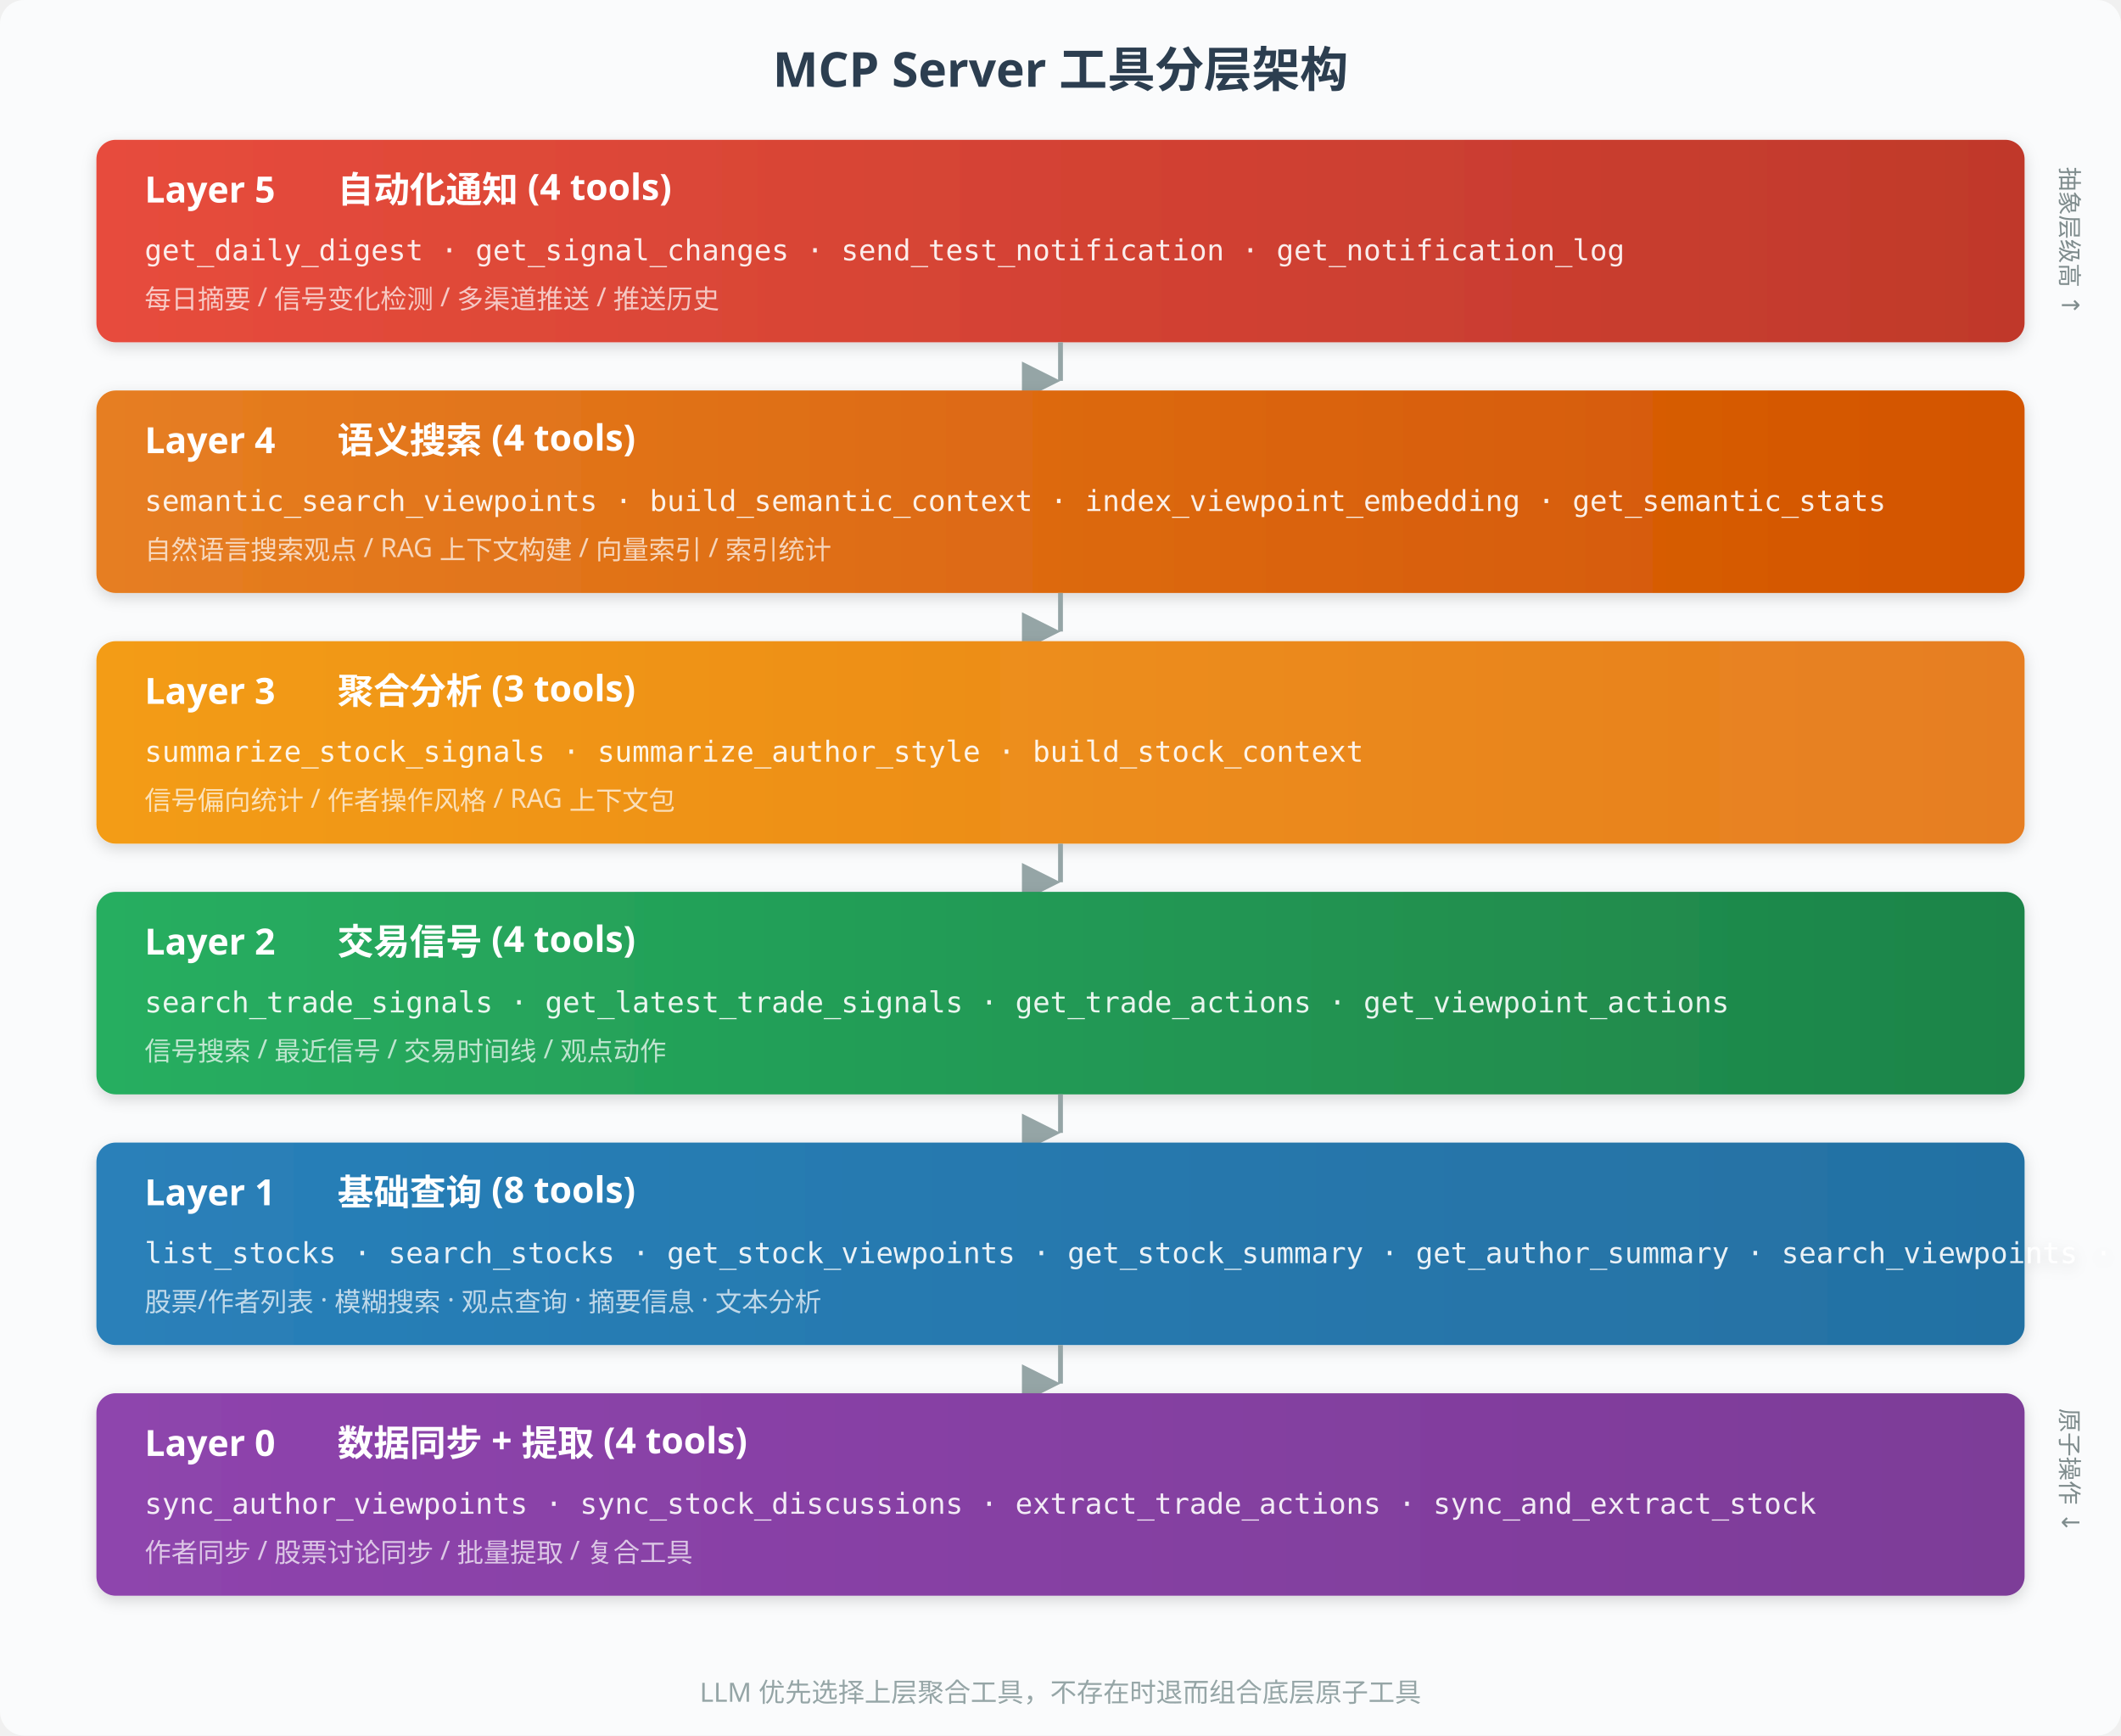
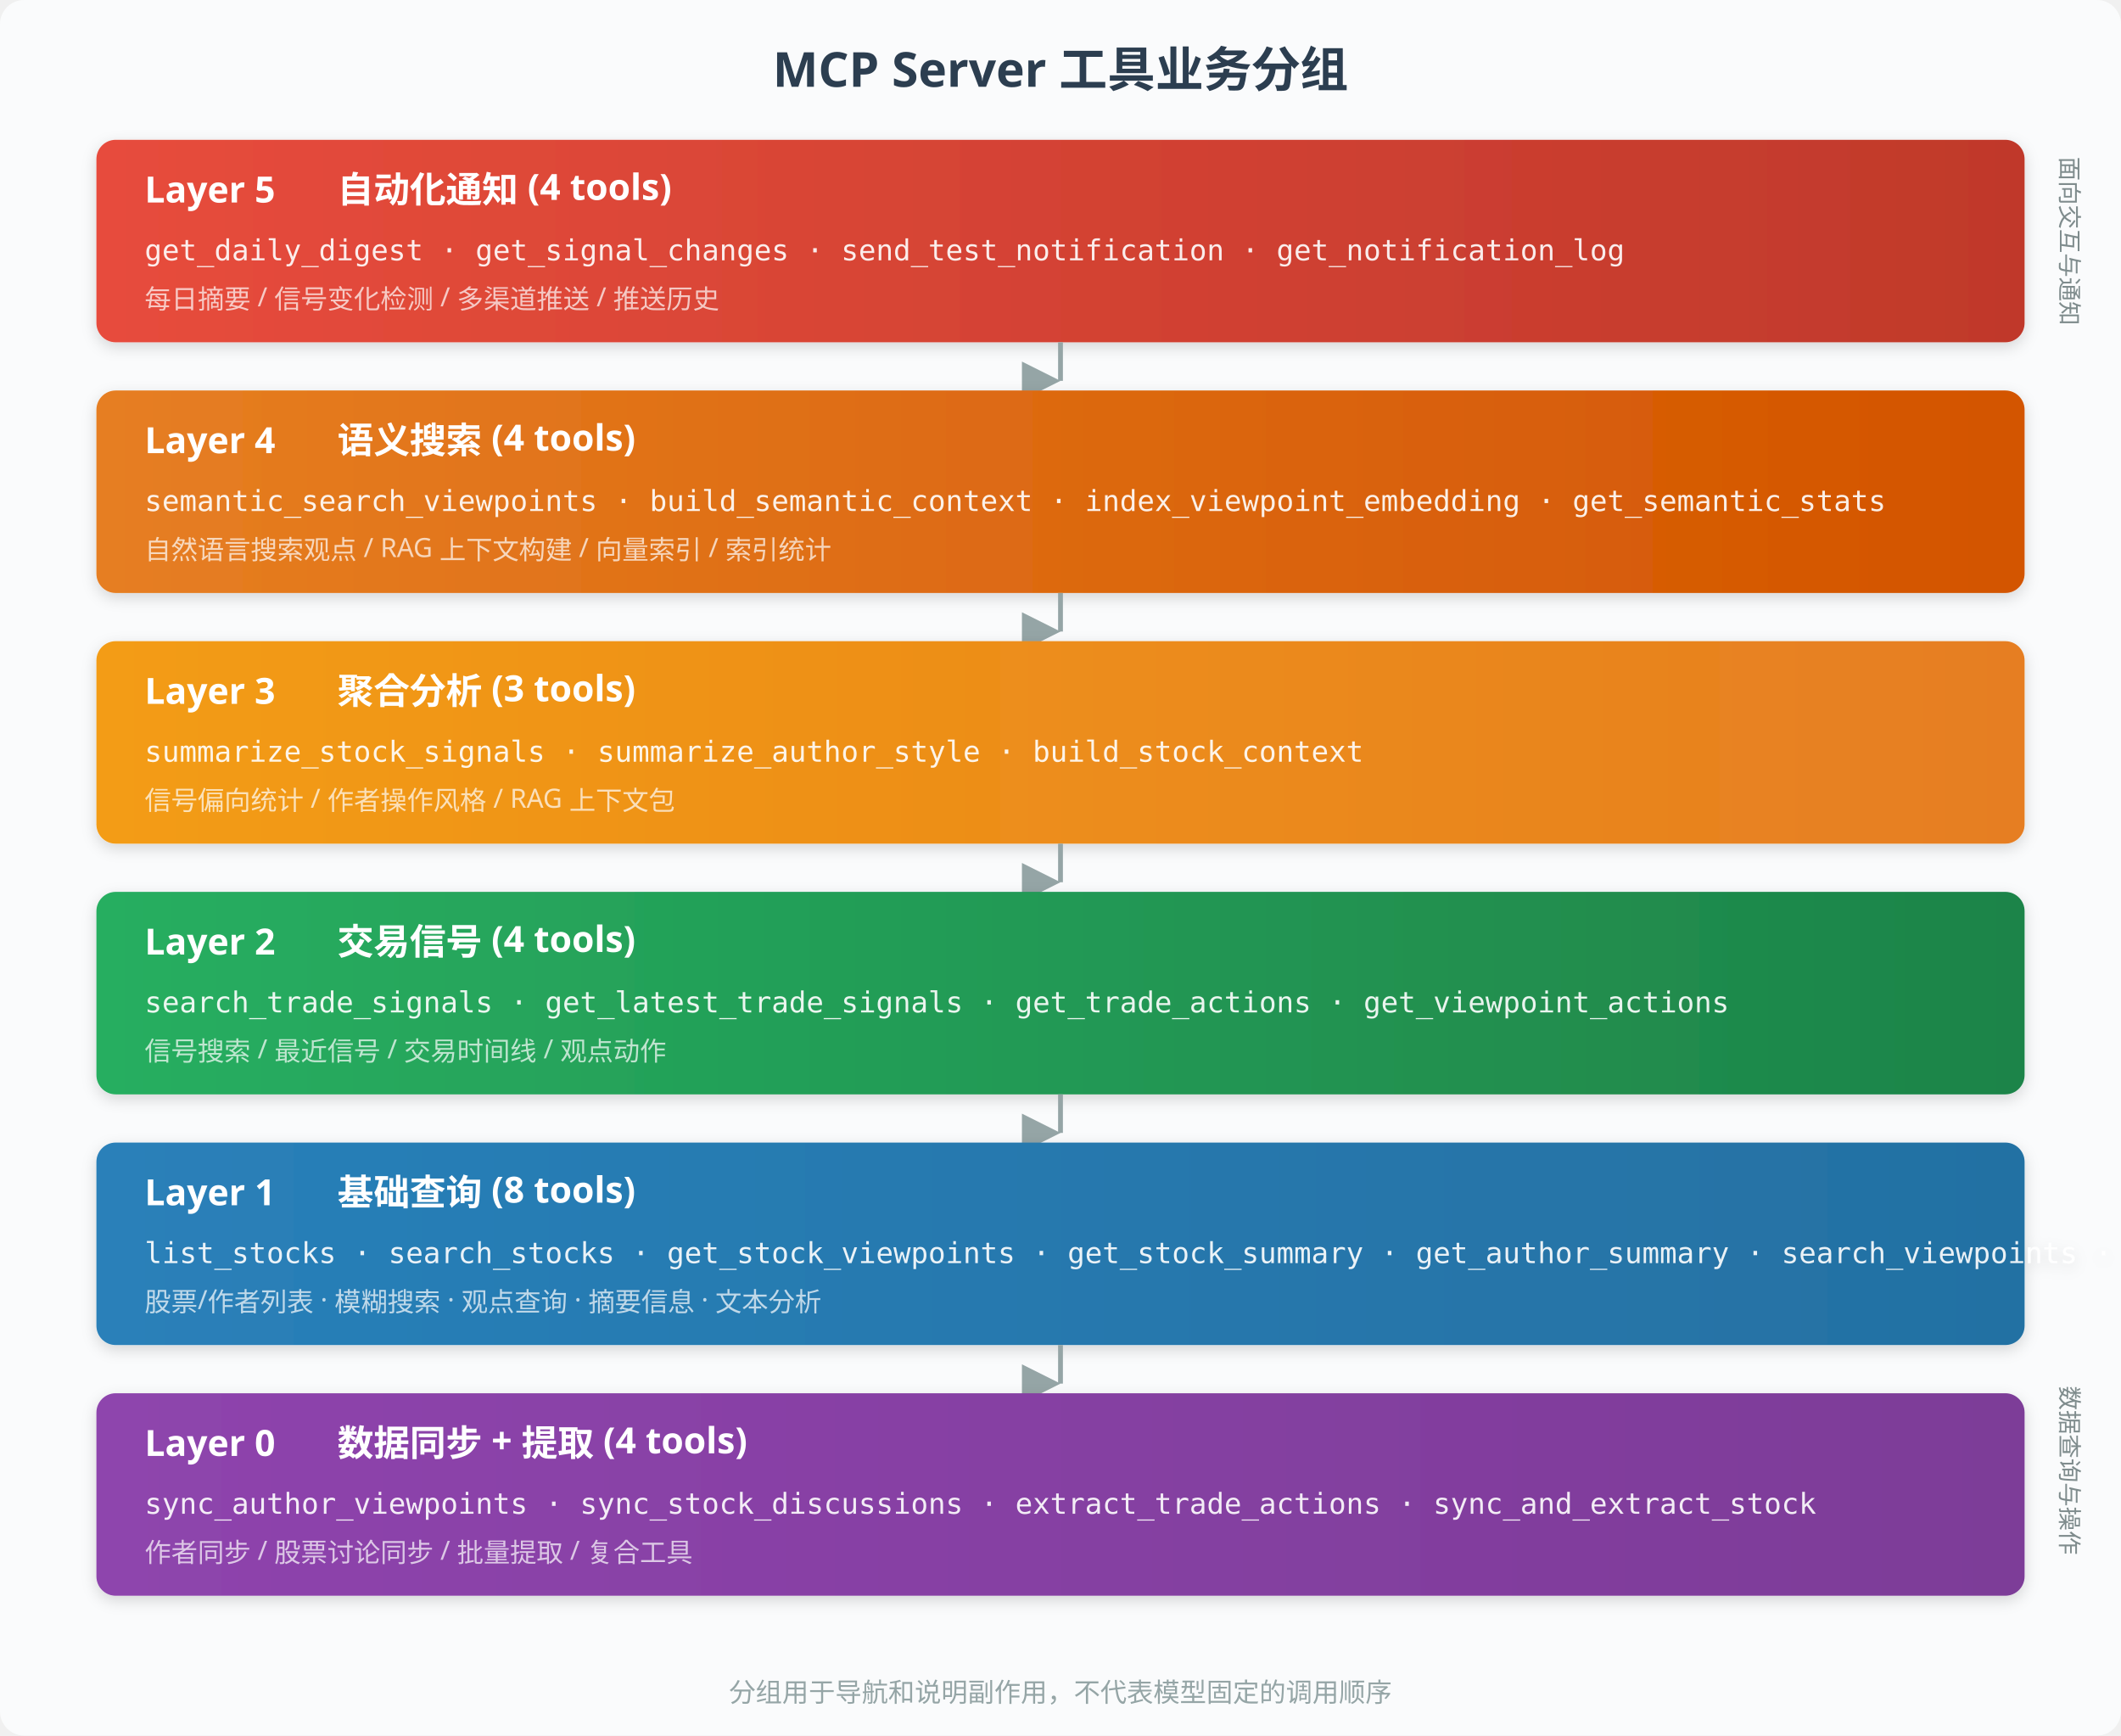
<svg xmlns="http://www.w3.org/2000/svg" viewBox="0 0 880 720">
  <defs>
    <linearGradient id="g5" x1="0%" y1="0%" x2="100%" y2="0%">
      <stop offset="0%" style="stop-color:#e74c3c;stop-opacity:1" />
      <stop offset="100%" style="stop-color:#c0392b;stop-opacity:1" />
    </linearGradient>
    <linearGradient id="g4" x1="0%" y1="0%" x2="100%" y2="0%">
      <stop offset="0%" style="stop-color:#e67e22;stop-opacity:1" />
      <stop offset="100%" style="stop-color:#d35400;stop-opacity:1" />
    </linearGradient>
    <linearGradient id="g3" x1="0%" y1="0%" x2="100%" y2="0%">
      <stop offset="0%" style="stop-color:#f39c12;stop-opacity:1" />
      <stop offset="100%" style="stop-color:#e67e22;stop-opacity:1" />
    </linearGradient>
    <linearGradient id="g2" x1="0%" y1="0%" x2="100%" y2="0%">
      <stop offset="0%" style="stop-color:#27ae60;stop-opacity:1" />
      <stop offset="100%" style="stop-color:#1e8449;stop-opacity:1" />
    </linearGradient>
    <linearGradient id="g1" x1="0%" y1="0%" x2="100%" y2="0%">
      <stop offset="0%" style="stop-color:#2980b9;stop-opacity:1" />
      <stop offset="100%" style="stop-color:#2471a3;stop-opacity:1" />
    </linearGradient>
    <linearGradient id="g0" x1="0%" y1="0%" x2="100%" y2="0%">
      <stop offset="0%" style="stop-color:#8e44ad;stop-opacity:1" />
      <stop offset="100%" style="stop-color:#7d3c98;stop-opacity:1" />
    </linearGradient>
    <filter id="shadow">
      <feDropShadow dx="0" dy="2" stdDeviation="3" flood-opacity="0.15" />
    </filter>
    <marker id="arrowUp" markerWidth="8" markerHeight="8" refX="4" refY="0" orient="auto">
      <path d="M0,8 L4,0 L8,8" fill="#95a5a6" />
    </marker>
  </defs>
  <rect width="880" height="720" rx="10" fill="#fafbfc" />
-   <text x="440" y="36" text-anchor="middle" font-family="system-ui,sans-serif" font-size="20" font-weight="700" fill="#2c3e50">MCP Server 工具分层架构</text>
+   <text x="440" y="36" text-anchor="middle" font-family="system-ui,sans-serif" font-size="20" font-weight="700" fill="#2c3e50">MCP Server 工具业务分组</text>
  <g filter="url(#shadow)">
    <rect x="40" y="58" width="800" height="84" rx="8" fill="url(#g5)" />
    <text x="60" y="84" font-family="system-ui,sans-serif" font-size="15" font-weight="700" fill="#fff">Layer 5</text>
    <text x="140" y="84" font-family="system-ui,sans-serif" font-size="15" font-weight="700" fill="#fff">自动化通知 (4 tools)</text>
    <text x="60" y="108" font-family="SF Mono,monospace" font-size="12" fill="rgba(255,255,255,0.9)">
      get_daily_digest   ·   get_signal_changes   ·   send_test_notification   ·   get_notification_log
    </text>
    <text x="60" y="128" font-family="system-ui,sans-serif" font-size="11" fill="rgba(255,255,255,0.7)">每日摘要 / 信号变化检测 / 多渠道推送 / 推送历史</text>
  </g>
  <line x1="440" y1="142" x2="440" y2="158" stroke="#95a5a6" stroke-width="2" marker-end="url(#arrowUp)" />
  <g filter="url(#shadow)">
    <rect x="40" y="162" width="800" height="84" rx="8" fill="url(#g4)" />
    <text x="60" y="188" font-family="system-ui,sans-serif" font-size="15" font-weight="700" fill="#fff">Layer 4</text>
    <text x="140" y="188" font-family="system-ui,sans-serif" font-size="15" font-weight="700" fill="#fff">语义搜索 (4 tools)</text>
    <text x="60" y="212" font-family="SF Mono,monospace" font-size="12" fill="rgba(255,255,255,0.9)">
      semantic_search_viewpoints   ·   build_semantic_context   ·   index_viewpoint_embedding   ·   get_semantic_stats
    </text>
    <text x="60" y="232" font-family="system-ui,sans-serif" font-size="11" fill="rgba(255,255,255,0.7)">自然语言搜索观点 / RAG 上下文构建 / 向量索引 / 索引统计</text>
  </g>
  <line x1="440" y1="246" x2="440" y2="262" stroke="#95a5a6" stroke-width="2" marker-end="url(#arrowUp)" />
  <g filter="url(#shadow)">
    <rect x="40" y="266" width="800" height="84" rx="8" fill="url(#g3)" />
    <text x="60" y="292" font-family="system-ui,sans-serif" font-size="15" font-weight="700" fill="#fff">Layer 3</text>
    <text x="140" y="292" font-family="system-ui,sans-serif" font-size="15" font-weight="700" fill="#fff">聚合分析 (3 tools)</text>
    <text x="60" y="316" font-family="SF Mono,monospace" font-size="12" fill="rgba(255,255,255,0.9)">
      summarize_stock_signals   ·   summarize_author_style   ·   build_stock_context
    </text>
    <text x="60" y="336" font-family="system-ui,sans-serif" font-size="11" fill="rgba(255,255,255,0.7)">信号偏向统计 / 作者操作风格 / RAG 上下文包</text>
  </g>
  <line x1="440" y1="350" x2="440" y2="366" stroke="#95a5a6" stroke-width="2" marker-end="url(#arrowUp)" />
  <g filter="url(#shadow)">
    <rect x="40" y="370" width="800" height="84" rx="8" fill="url(#g2)" />
    <text x="60" y="396" font-family="system-ui,sans-serif" font-size="15" font-weight="700" fill="#fff">Layer 2</text>
    <text x="140" y="396" font-family="system-ui,sans-serif" font-size="15" font-weight="700" fill="#fff">交易信号 (4 tools)</text>
    <text x="60" y="420" font-family="SF Mono,monospace" font-size="12" fill="rgba(255,255,255,0.9)">
      search_trade_signals   ·   get_latest_trade_signals   ·   get_trade_actions   ·   get_viewpoint_actions
    </text>
    <text x="60" y="440" font-family="system-ui,sans-serif" font-size="11" fill="rgba(255,255,255,0.7)">信号搜索 / 最近信号 / 交易时间线 / 观点动作</text>
  </g>
  <line x1="440" y1="454" x2="440" y2="470" stroke="#95a5a6" stroke-width="2" marker-end="url(#arrowUp)" />
  <g filter="url(#shadow)">
    <rect x="40" y="474" width="800" height="84" rx="8" fill="url(#g1)" />
    <text x="60" y="500" font-family="system-ui,sans-serif" font-size="15" font-weight="700" fill="#fff">Layer 1</text>
    <text x="140" y="500" font-family="system-ui,sans-serif" font-size="15" font-weight="700" fill="#fff">基础查询 (8 tools)</text>
    <text x="60" y="524" font-family="SF Mono,monospace" font-size="12" fill="rgba(255,255,255,0.9)">
      list_stocks · search_stocks · get_stock_viewpoints · get_stock_summary · get_author_summary · search_viewpoints · list_authors · analyze_trade_text
    </text>
    <text x="60" y="544" font-family="system-ui,sans-serif" font-size="11" fill="rgba(255,255,255,0.7)">股票/作者列表 · 模糊搜索 · 观点查询 · 摘要信息 · 文本分析</text>
  </g>
  <line x1="440" y1="558" x2="440" y2="574" stroke="#95a5a6" stroke-width="2" marker-end="url(#arrowUp)" />
  <g filter="url(#shadow)">
    <rect x="40" y="578" width="800" height="84" rx="8" fill="url(#g0)" />
    <text x="60" y="604" font-family="system-ui,sans-serif" font-size="15" font-weight="700" fill="#fff">Layer 0</text>
    <text x="140" y="604" font-family="system-ui,sans-serif" font-size="15" font-weight="700" fill="#fff">数据同步 + 提取 (4 tools)</text>
    <text x="60" y="628" font-family="SF Mono,monospace" font-size="12" fill="rgba(255,255,255,0.9)">
      sync_author_viewpoints   ·   sync_stock_discussions   ·   extract_trade_actions   ·   sync_and_extract_stock
    </text>
    <text x="60" y="648" font-family="system-ui,sans-serif" font-size="11" fill="rgba(255,255,255,0.7)">作者同步 / 股票讨论同步 / 批量提取 / 复合工具</text>
  </g>
-   <text x="855" y="100" font-family="system-ui,sans-serif" font-size="10" fill="#7f8c8d" transform="rotate(90,855,100)" text-anchor="middle">抽象层级高 ↑</text>
-   <text x="855" y="610" font-family="system-ui,sans-serif" font-size="10" fill="#7f8c8d" transform="rotate(90,855,610)" text-anchor="middle">原子操作 ↓</text>
-   <text x="440" y="706" text-anchor="middle" font-family="system-ui,sans-serif" font-size="11" fill="#95a5a6">LLM 优先选择上层聚合工具，不存在时退而组合底层原子工具</text>
+   <text x="855" y="100" font-family="system-ui,sans-serif" font-size="10" fill="#7f8c8d" transform="rotate(90,855,100)" text-anchor="middle">面向交互与通知</text>
+   <text x="855" y="610" font-family="system-ui,sans-serif" font-size="10" fill="#7f8c8d" transform="rotate(90,855,610)" text-anchor="middle">数据查询与操作</text>
+   <text x="440" y="706" text-anchor="middle" font-family="system-ui,sans-serif" font-size="11" fill="#95a5a6">分组用于导航和说明副作用，不代表模型固定的调用顺序</text>
</svg>
